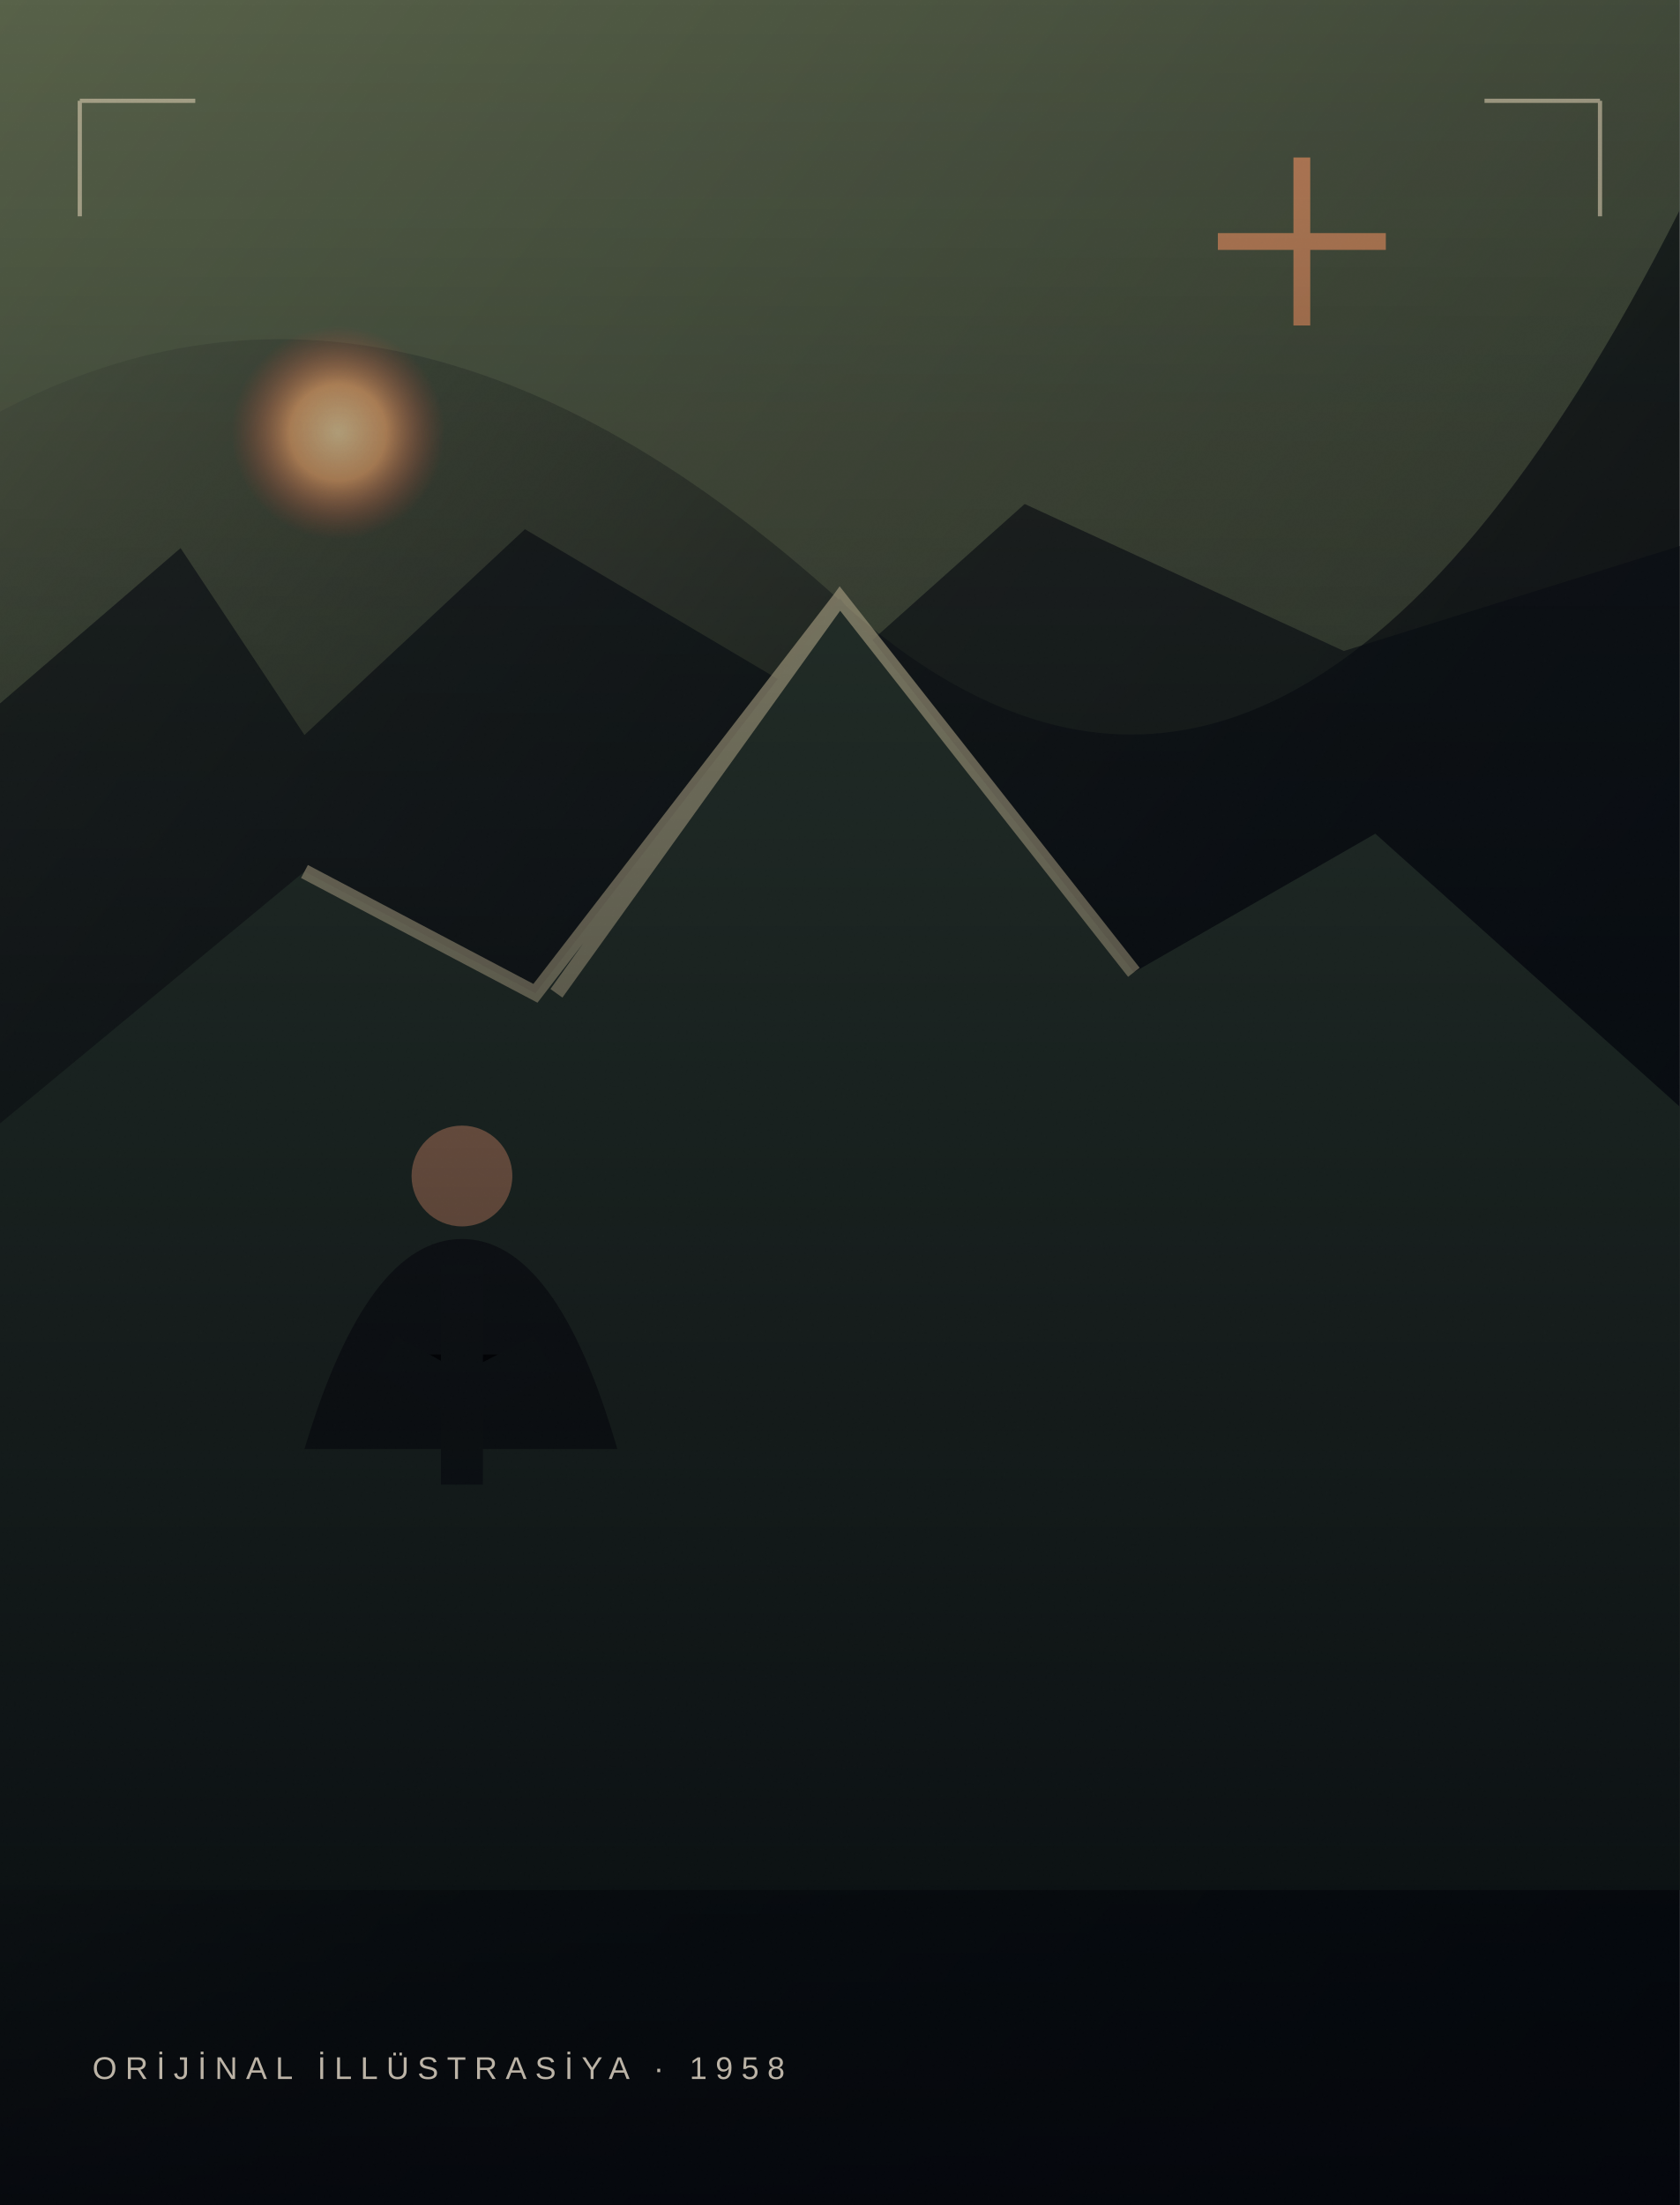
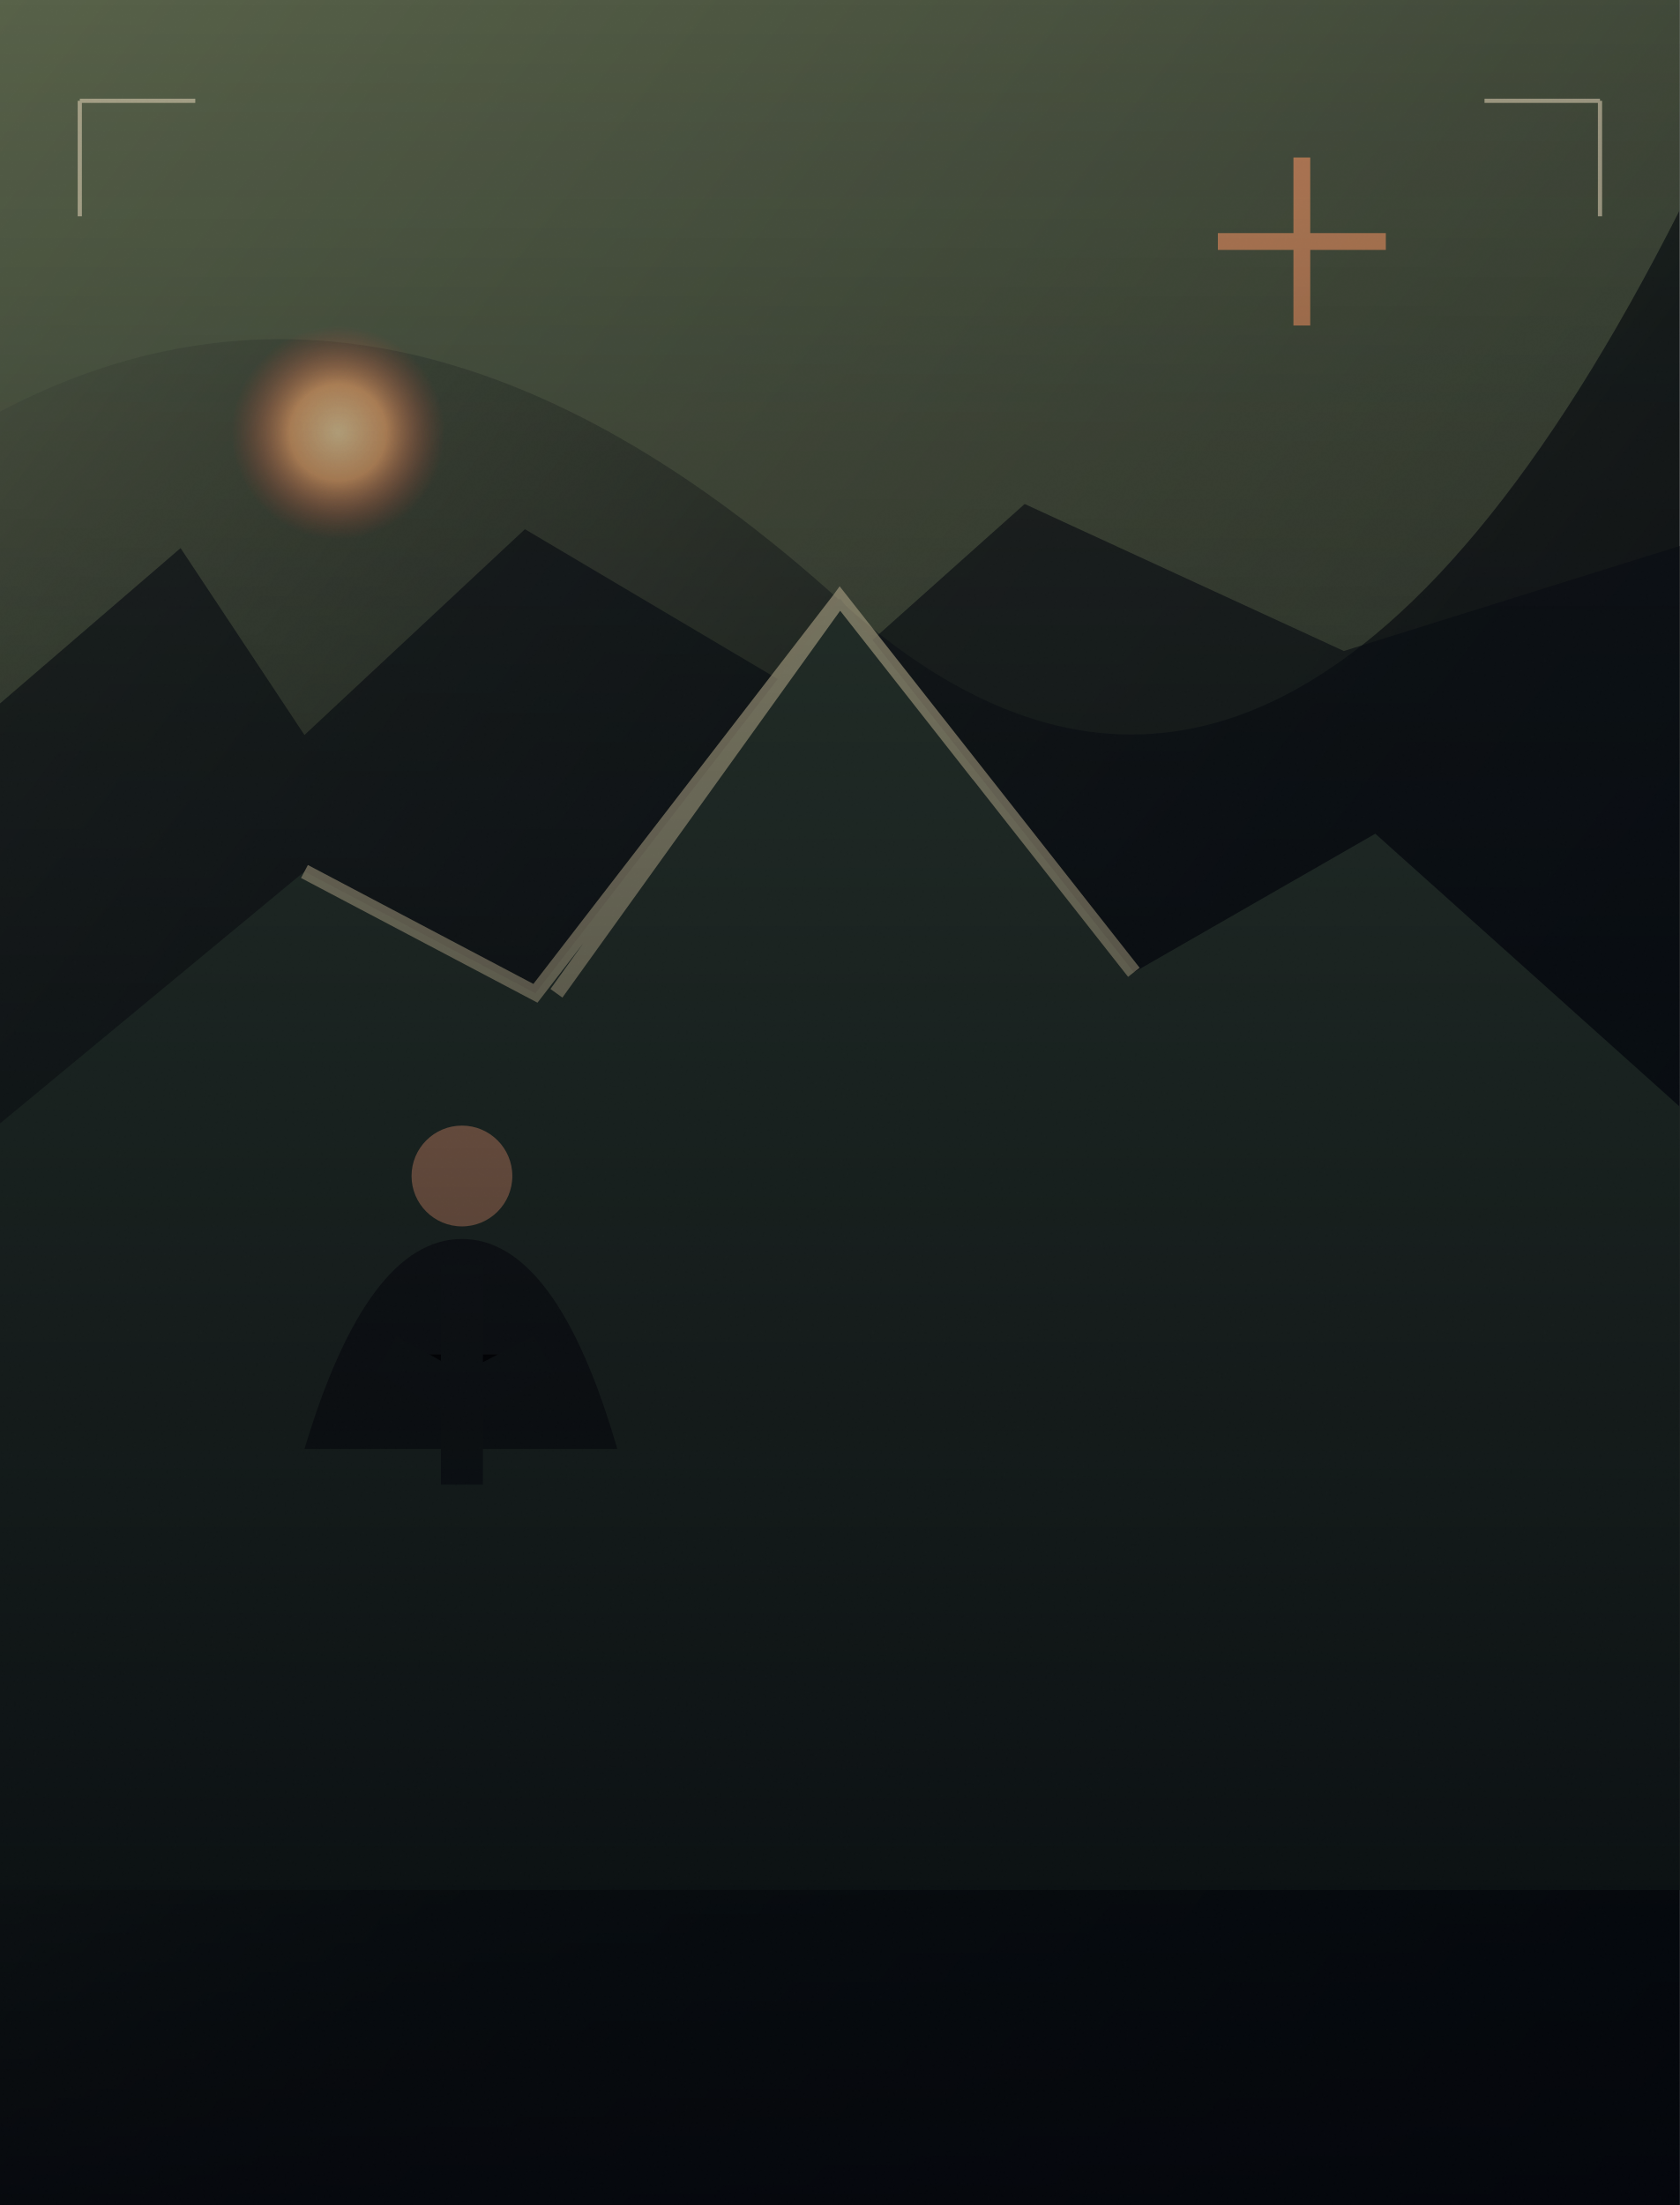
<svg xmlns="http://www.w3.org/2000/svg" width="800" height="1050" viewBox="0 0 800 1050" role="img" aria-labelledby="title desc">
  <defs>
    <linearGradient id="bg" x1="0" y1="0" x2="1" y2="1">
      <stop stop-color="#58624a" />
      <stop offset=".57" stop-color="#171c1b" />
      <stop offset="1" stop-color="#080b11" />
    </linearGradient>
    <radialGradient id="sun">
      <stop stop-color="#f4d7a2" />
      <stop offset=".45" stop-color="#e7a46b" />
      <stop offset="1" stop-color="#b44b3c" stop-opacity="0" />
    </radialGradient>
    <linearGradient id="shade" x2="0" y2="1">
      <stop stop-color="#03060b" stop-opacity="0" />
      <stop offset="1" stop-color="#03060b" stop-opacity=".9" />
    </linearGradient>
    <filter id="grain">
      <feTurbulence type="fractalNoise" baseFrequency=".8" numOctaves="2" stitchTiles="stitch" />
      <feColorMatrix values=".3 0 0 0 0 .3 0 0 0 0 .3 0 0 0 0 0 0 0 .12 0" />
    </filter>
  </defs>
  <rect width="800" height="1050" fill="url(#bg)" />
  <path d="M0 196Q190 96 400 286T800 100V0H0Z" fill="#58624a" opacity=".6" />
  <circle cx="161" cy="206" r="51" fill="url(#sun)" opacity=".82" />
  <path d="M0 335 86 261 145 350 250 252 385 332 488 240 640 310 800 260 800 900 0 900Z" fill="#090d13" opacity=".66" />
  <path d="M0 535 145 415l110 58 145-188 140 178 115-66 145 130v373H0Z" fill="#29362e" />
  <path d="M145 415l110 58 145-188 140 178M265 473l135-188 66 84" fill="none" stroke="#d7c9a3" stroke-width="7" opacity=".65" />
  <path d="M145 690q30-100 75-100 45 0 74 100Z" fill="#14191a" />
  <circle cx="220" cy="560" r="24" fill="#b58365" />
  <path d="M220 602v105m-36-62 36 20 39-20" stroke="#151a1b" stroke-width="20" />
  <path d="M580 115h80m-40-40v80" stroke="#ff9a67" stroke-width="8" opacity=".6" />
  <rect width="800" height="1050" fill="url(#shade)" />
  <path d="M38 48h55m-55 0v55m724-55h-55m55 0v55" fill="none" stroke="#f5e3c7" stroke-opacity=".5" stroke-width="2" />
-   <text x="44" y="990" fill="#f6ead7" fill-opacity=".76" font-family="Arial,sans-serif" font-size="15" letter-spacing="4">ORİJİNAL İLLÜSTRASİYA · 1958</text>
  <rect width="800" height="1050" filter="url(#grain)" opacity=".15" />
</svg>
